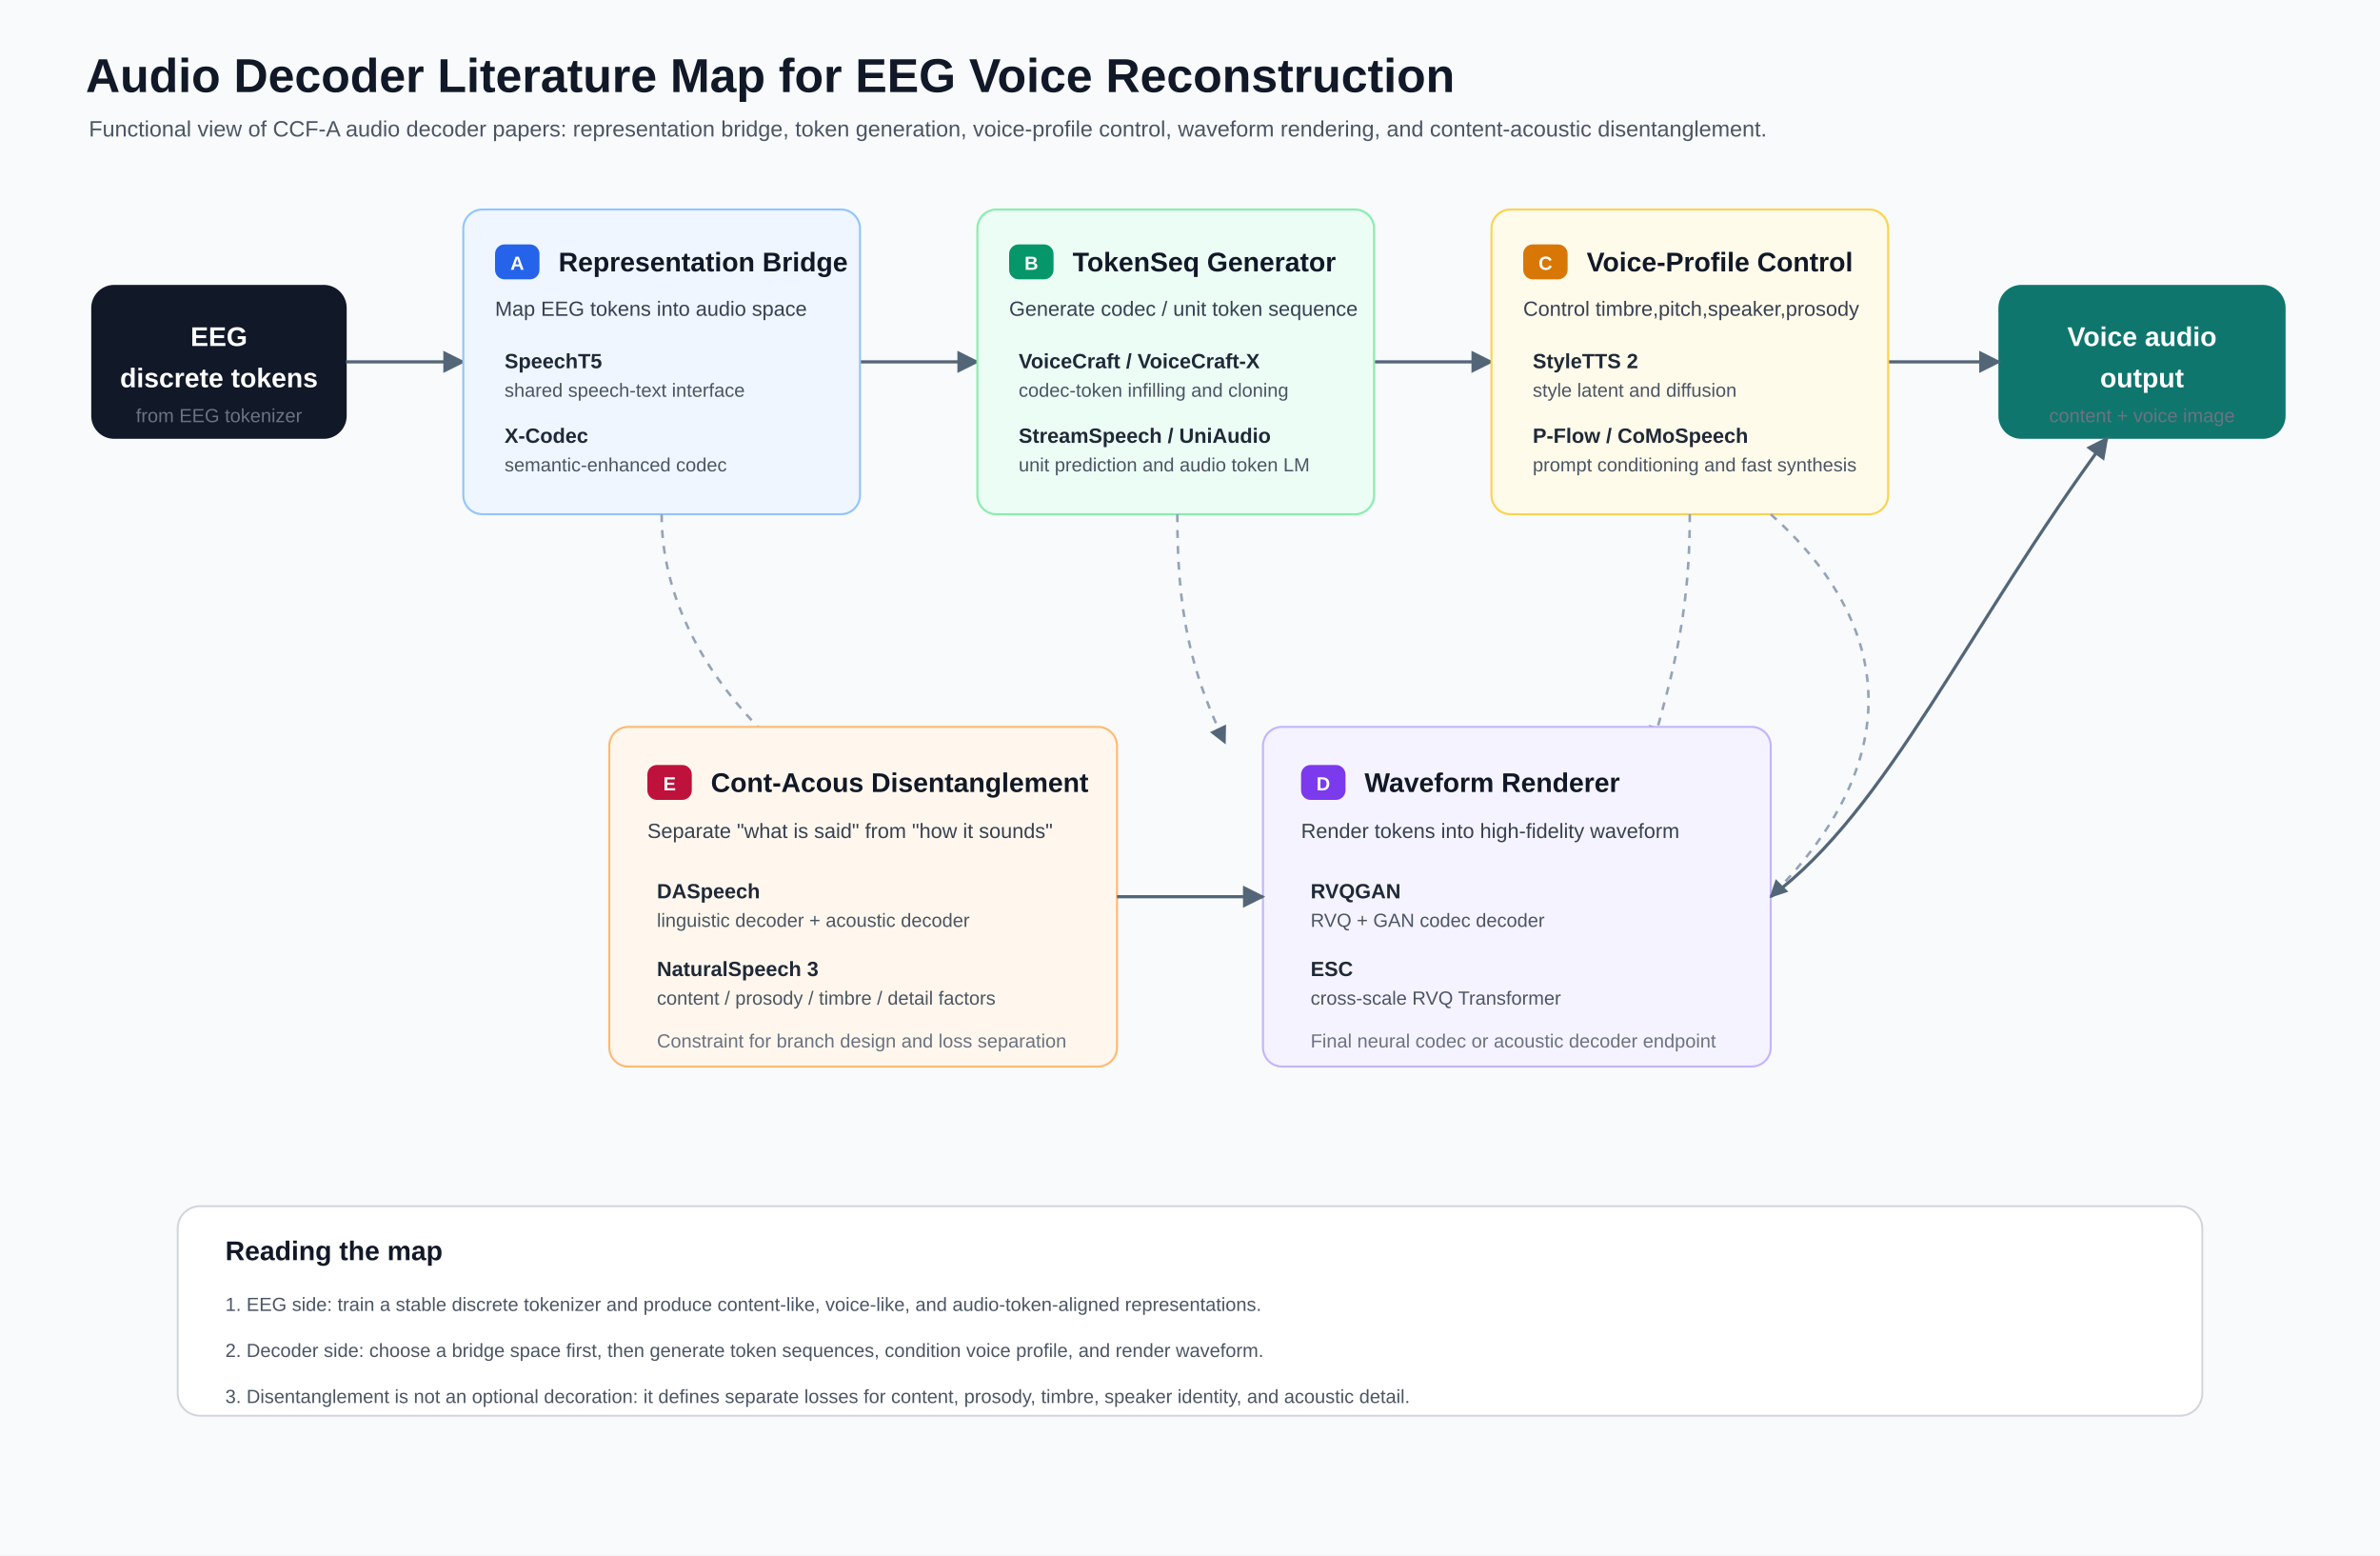
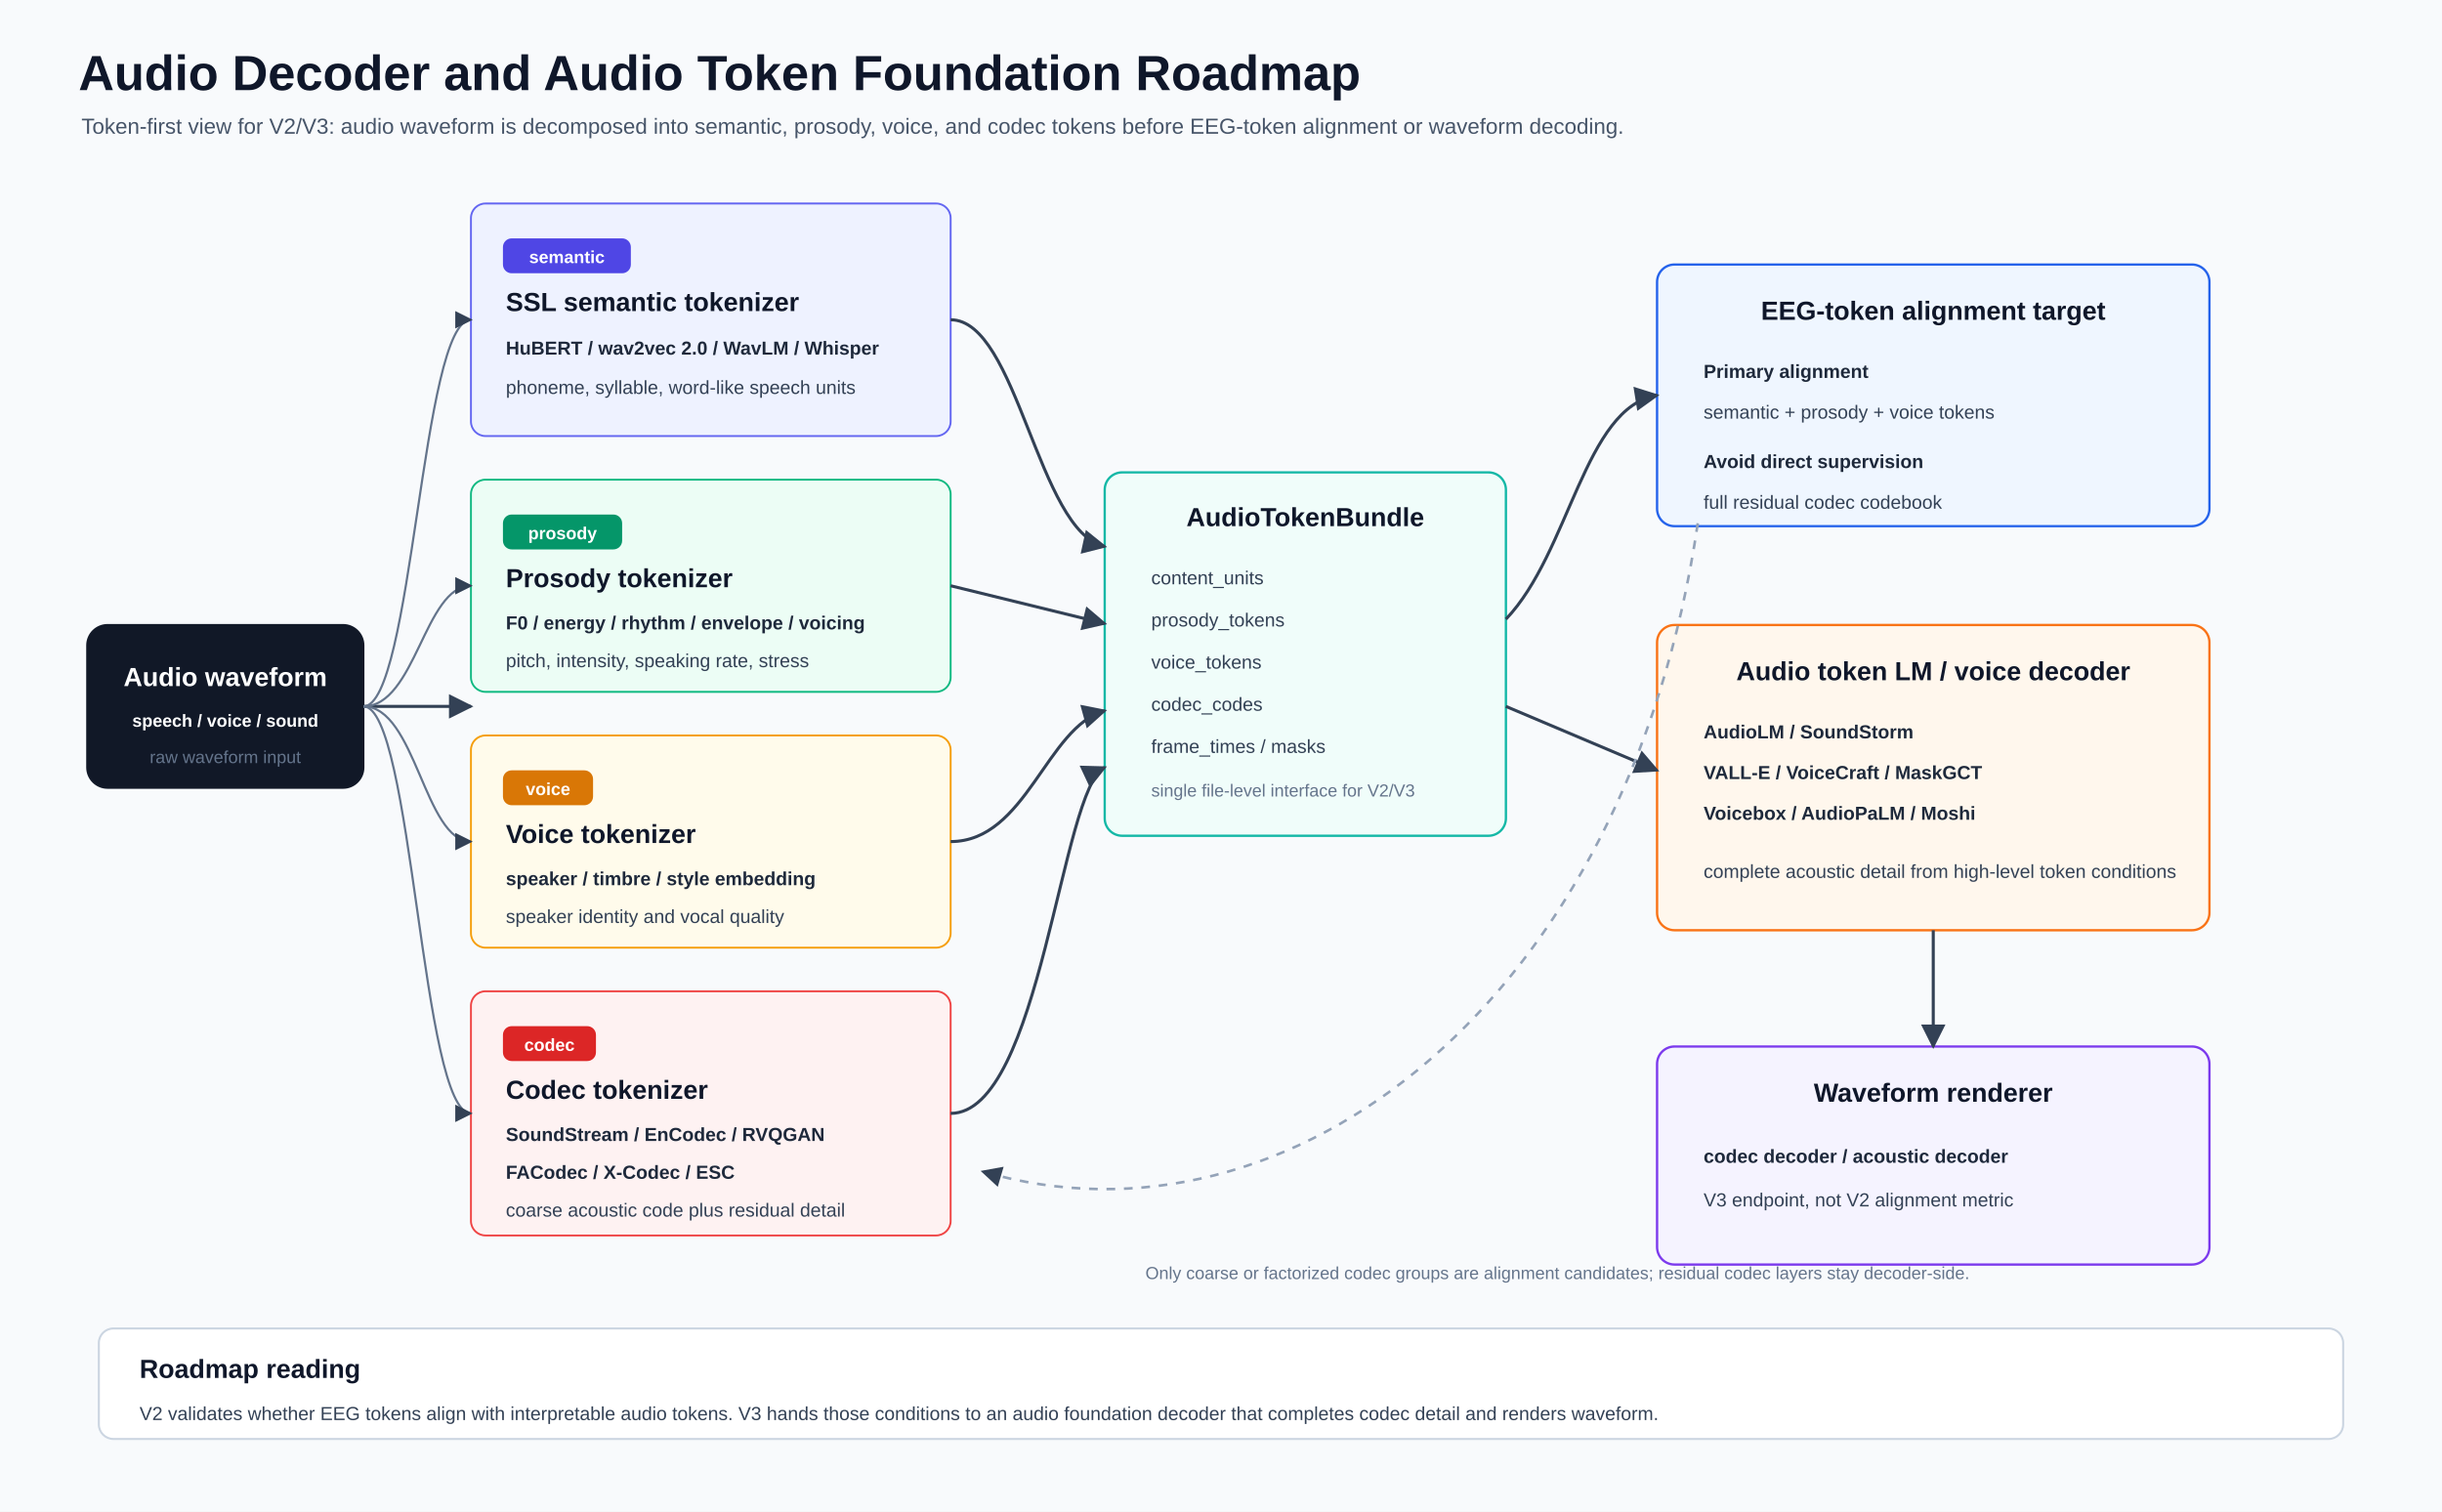
- <svg xmlns="http://www.w3.org/2000/svg" width="1500" height="980" viewBox="0 0 1500 980">
+ <svg xmlns="http://www.w3.org/2000/svg" width="1680" height="1040" viewBox="0 0 1680 1040">
  <defs>
-     <marker id="arrow" viewBox="0 0 10 10" refX="9" refY="5" markerWidth="7" markerHeight="7" orient="auto-start-reverse">
-       <path d="M 0 0 L 10 5 L 0 10 z" fill="#536678" />
+     <marker id="arrow" viewBox="0 0 10 10" refX="9" refY="5" markerWidth="8" markerHeight="8" orient="auto-start-reverse">
+       <path d="M 0 0 L 10 5 L 0 10 z" fill="#334155" />
    </marker>
    <style>
      .bg { fill: #f8fafc; }
-       .title { font: 700 30px -apple-system, BlinkMacSystemFont, "Segoe UI", Arial, sans-serif; fill: #111827; }
-       .subtitle { font: 14px -apple-system, BlinkMacSystemFont, "Segoe UI", Arial, sans-serif; fill: #4b5563; }
-       .stageTitle { font: 700 17px -apple-system, BlinkMacSystemFont, "Segoe UI", Arial, sans-serif; fill: #111827; }
-       .stageSub { font: 13px -apple-system, BlinkMacSystemFont, "Segoe UI", Arial, sans-serif; fill: #374151; }
-       .paper { font: 700 13px -apple-system, BlinkMacSystemFont, "Segoe UI", Arial, sans-serif; fill: #1f2937; }
-       .detail { font: 12px -apple-system, BlinkMacSystemFont, "Segoe UI", Arial, sans-serif; fill: #4b5563; }
-       .note { font: 12px -apple-system, BlinkMacSystemFont, "Segoe UI", Arial, sans-serif; fill: #6b7280; }
-       .box { fill: #ffffff; stroke: #cbd5e1; stroke-width: 1.4; rx: 12; }
-       .input { fill: #111827; stroke: #111827; rx: 14; }
-       .output { fill: #0f766e; stroke: #0f766e; rx: 14; }
-       .inputText { font: 700 17px -apple-system, BlinkMacSystemFont, "Segoe UI", Arial, sans-serif; fill: #ffffff; }
-       .label { font: 700 12px -apple-system, BlinkMacSystemFont, "Segoe UI", Arial, sans-serif; fill: #ffffff; letter-spacing: .4px; }
-       .pillA { fill: #2563eb; }
-       .pillB { fill: #059669; }
-       .pillC { fill: #d97706; }
-       .pillD { fill: #7c3aed; }
-       .pillE { fill: #be123c; }
-       .line { stroke: #536678; stroke-width: 2; fill: none; marker-end: url(#arrow); }
-       .softLine { stroke: #94a3b8; stroke-width: 1.6; stroke-dasharray: 5 5; fill: none; marker-end: url(#arrow); }
-       .constraint { fill: #fff7ed; stroke: #fdba74; stroke-width: 1.3; rx: 12; }
-       .renderer { fill: #f5f3ff; stroke: #c4b5fd; stroke-width: 1.3; rx: 12; }
-       .bridge { fill: #eff6ff; stroke: #93c5fd; stroke-width: 1.3; rx: 12; }
-       .seq { fill: #ecfdf5; stroke: #86efac; stroke-width: 1.3; rx: 12; }
-       .voice { fill: #fffbeb; stroke: #fcd34d; stroke-width: 1.3; rx: 12; }
+       .title { font: 700 34px -apple-system, BlinkMacSystemFont, "Segoe UI", Arial, sans-serif; fill: #0f172a; }
+       .subtitle { font: 15px -apple-system, BlinkMacSystemFont, "Segoe UI", Arial, sans-serif; fill: #475569; }
+       .section { font: 700 18px -apple-system, BlinkMacSystemFont, "Segoe UI", Arial, sans-serif; fill: #0f172a; }
+       .body { font: 13px -apple-system, BlinkMacSystemFont, "Segoe UI", Arial, sans-serif; fill: #334155; }
+       .small { font: 12px -apple-system, BlinkMacSystemFont, "Segoe UI", Arial, sans-serif; fill: #64748b; }
+       .paper { font: 700 13px -apple-system, BlinkMacSystemFont, "Segoe UI", Arial, sans-serif; fill: #1e293b; }
+       .label { font: 700 12px -apple-system, BlinkMacSystemFont, "Segoe UI", Arial, sans-serif; fill: #ffffff; }
+       .box { fill: #ffffff; stroke: #cbd5e1; stroke-width: 1.4; rx: 10; }
+       .wave { fill: #111827; stroke: #111827; stroke-width: 1.4; rx: 14; }
+       .bundle { fill: #f0fdfa; stroke: #14b8a6; stroke-width: 1.6; rx: 12; }
+       .align { fill: #eff6ff; stroke: #2563eb; stroke-width: 1.6; rx: 12; }
+       .decoder { fill: #fff7ed; stroke: #f97316; stroke-width: 1.6; rx: 12; }
+       .render { fill: #f5f3ff; stroke: #7c3aed; stroke-width: 1.6; rx: 12; }
+       .semantic { fill: #eef2ff; stroke: #6366f1; stroke-width: 1.3; rx: 10; }
+       .prosody { fill: #ecfdf5; stroke: #10b981; stroke-width: 1.3; rx: 10; }
+       .voice { fill: #fffbeb; stroke: #f59e0b; stroke-width: 1.3; rx: 10; }
+       .codec { fill: #fef2f2; stroke: #ef4444; stroke-width: 1.3; rx: 10; }
+       .dash { stroke: #94a3b8; stroke-width: 1.8; stroke-dasharray: 6 6; fill: none; marker-end: url(#arrow); }
+       .line { stroke: #334155; stroke-width: 2.1; fill: none; marker-end: url(#arrow); }
+       .soft { stroke: #64748b; stroke-width: 1.5; fill: none; marker-end: url(#arrow); }
+       .pillSemantic { fill: #4f46e5; rx: 6; }
+       .pillProsody { fill: #059669; rx: 6; }
+       .pillVoice { fill: #d97706; rx: 6; }
+       .pillCodec { fill: #dc2626; rx: 6; }
    </style>
  </defs>
-   <rect width="1500" height="980" class="bg" />
-   <text x="54" y="58" class="title">Audio Decoder Literature Map for EEG Voice Reconstruction</text>
-   <text x="56" y="86" class="subtitle">Functional view of CCF-A audio decoder papers: representation bridge, token generation, voice-profile control, waveform rendering, and content-acoustic disentanglement.</text>
-   <rect x="58" y="180" width="160" height="96" class="input" />
-   <text x="138" y="218" text-anchor="middle" class="inputText">EEG</text>
-   <text x="138" y="244" text-anchor="middle" class="inputText">discrete tokens</text>
-   <text x="138" y="266" text-anchor="middle" class="note" fill="#d1d5db">from EEG tokenizer</text>
-   <rect x="1260" y="180" width="180" height="96" class="output" />
-   <text x="1350" y="218" text-anchor="middle" class="inputText">Voice audio</text>
-   <text x="1350" y="244" text-anchor="middle" class="inputText">output</text>
-   <text x="1350" y="266" text-anchor="middle" class="note" fill="#d1fae5">content + voice image</text>
-   <path d="M218 228 L292 228" class="line" />
-   <path d="M542 228 L616 228" class="line" />
-   <path d="M866 228 L940 228" class="line" />
-   <path d="M1190 228 L1260 228" class="line" />
-   <rect x="292" y="132" width="250" height="192" class="box bridge" />
-   <rect x="312" y="154" width="28" height="22" rx="6" class="pillA" />
-   <text x="326" y="170" text-anchor="middle" class="label">A</text>
-   <text x="352" y="171" class="stageTitle">Representation Bridge</text>
-   <text x="312" y="199" class="stageSub">Map EEG tokens into audio space</text>
-   <text x="318" y="232" class="paper">SpeechT5</text>
-   <text x="318" y="250" class="detail">shared speech-text interface</text>
-   <text x="318" y="279" class="paper">X-Codec</text>
-   <text x="318" y="297" class="detail">semantic-enhanced codec</text>
-   <rect x="616" y="132" width="250" height="192" class="box seq" />
-   <rect x="636" y="154" width="28" height="22" rx="6" class="pillB" />
-   <text x="650" y="170" text-anchor="middle" class="label">B</text>
-   <text x="676" y="171" class="stageTitle">TokenSeq Generator</text>
-   <text x="636" y="199" class="stageSub">Generate codec / unit token sequence</text>
-   <text x="642" y="232" class="paper">VoiceCraft / VoiceCraft-X</text>
-   <text x="642" y="250" class="detail">codec-token infilling and cloning</text>
-   <text x="642" y="279" class="paper">StreamSpeech / UniAudio</text>
-   <text x="642" y="297" class="detail">unit prediction and audio token LM</text>
-   <rect x="940" y="132" width="250" height="192" class="box voice" />
-   <rect x="960" y="154" width="28" height="22" rx="6" class="pillC" />
-   <text x="974" y="170" text-anchor="middle" class="label">C</text>
-   <text x="1000" y="171" class="stageTitle">Voice-Profile Control</text>
-   <text x="960" y="199" class="stageSub">Control timbre,pitch,speaker,prosody</text>
-   <text x="966" y="232" class="paper">StyleTTS 2</text>
-   <text x="966" y="250" class="detail">style latent and diffusion</text>
-   <text x="966" y="279" class="paper">P-Flow / CoMoSpeech</text>
-   <text x="966" y="297" class="detail">prompt conditioning and fast synthesis</text>
-   <path d="M1065 324 C1065 385, 1055 422, 1042 468" class="softLine" />
-   <path d="M742 324 C742 385, 750 422, 772 468" class="softLine" />
-   <path d="M417 324 C417 430, 526 520, 640 555" class="softLine" />
-   <rect x="384" y="458" width="320" height="214" class="constraint" />
-   <rect x="408" y="482" width="28" height="22" rx="6" class="pillE" />
-   <text x="422" y="498" text-anchor="middle" class="label">E</text>
-   <text x="448" y="499" class="stageTitle">Cont-Acous Disentanglement</text>
-   <text x="408" y="528" class="stageSub">Separate "what is said" from "how it sounds"</text>
-   <text x="414" y="566" class="paper">DASpeech</text>
-   <text x="414" y="584" class="detail">linguistic decoder + acoustic decoder</text>
-   <text x="414" y="615" class="paper">NaturalSpeech 3</text>
-   <text x="414" y="633" class="detail">content / prosody / timbre / detail factors</text>
-   <text x="414" y="660" class="note">Constraint for branch design and loss separation</text>
-   <rect x="796" y="458" width="320" height="214" class="renderer" />
-   <rect x="820" y="482" width="28" height="22" rx="6" class="pillD" />
-   <text x="834" y="498" text-anchor="middle" class="label">D</text>
-   <text x="860" y="499" class="stageTitle">Waveform Renderer</text>
-   <text x="820" y="528" class="stageSub">Render tokens into high-fidelity waveform</text>
-   <text x="826" y="566" class="paper">RVQGAN</text>
-   <text x="826" y="584" class="detail">RVQ + GAN codec decoder</text>
-   <text x="826" y="615" class="paper">ESC</text>
-   <text x="826" y="633" class="detail">cross-scale RVQ Transformer</text>
-   <text x="826" y="660" class="note">Final neural codec or acoustic decoder endpoint</text>
-   <path d="M1116 324 C1190 390, 1206 475, 1116 565" class="softLine" />
-   <path d="M704 565 L796 565" class="line" />
-   <path d="M1116 565 C1190 510, 1240 395, 1328 276" class="line" />
-   <rect x="112" y="760" width="1276" height="132" fill="#ffffff" stroke="#d1d5db" stroke-width="1.2" rx="14" />
-   <text x="142" y="794" class="stageTitle">Reading the map</text>
-   <text x="142" y="826" class="detail">1. EEG side: train a stable discrete tokenizer and produce content-like, voice-like, and audio-token-aligned representations.</text>
-   <text x="142" y="855" class="detail">2. Decoder side: choose a bridge space first, then generate token sequences, condition voice profile, and render waveform.</text>
-   <text x="142" y="884" class="detail">3. Disentanglement is not an optional decoration: it defines separate losses for content, prosody, timbre, speaker identity, and acoustic detail.</text>
+   <rect width="1680" height="1040" class="bg" />
+   <text x="54" y="62" class="title">Audio Decoder and Audio Token Foundation Roadmap</text>
+   <text x="56" y="92" class="subtitle">Token-first view for V2/V3: audio waveform is decomposed into semantic, prosody, voice, and codec tokens before EEG-token alignment or waveform decoding.</text>
+   <rect x="60" y="430" width="190" height="112" class="wave" />
+   <text x="155" y="472" text-anchor="middle" class="label" style="font-size:18px">Audio waveform</text>
+   <text x="155" y="500" text-anchor="middle" class="label">speech / voice / sound</text>
+   <text x="155" y="525" text-anchor="middle" class="small" fill="#d1d5db">raw waveform input</text>
+   <path d="M250 486 L324 486" class="line" />
+   <rect x="324" y="140" width="330" height="160" class="semantic" />
+   <rect x="346" y="164" width="88" height="24" class="pillSemantic" />
+   <text x="390" y="181" text-anchor="middle" class="label">semantic</text>
+   <text x="348" y="214" class="section">SSL semantic tokenizer</text>
+   <text x="348" y="244" class="paper">HuBERT / wav2vec 2.0 / WavLM / Whisper</text>
+   <text x="348" y="271" class="body">phoneme, syllable, word-like speech units</text>
+   <rect x="324" y="330" width="330" height="146" class="prosody" />
+   <rect x="346" y="354" width="82" height="24" class="pillProsody" />
+   <text x="387" y="371" text-anchor="middle" class="label">prosody</text>
+   <text x="348" y="404" class="section">Prosody tokenizer</text>
+   <text x="348" y="433" class="paper">F0 / energy / rhythm / envelope / voicing</text>
+   <text x="348" y="459" class="body">pitch, intensity, speaking rate, stress</text>
+   <rect x="324" y="506" width="330" height="146" class="voice" />
+   <rect x="346" y="530" width="62" height="24" class="pillVoice" />
+   <text x="377" y="547" text-anchor="middle" class="label">voice</text>
+   <text x="348" y="580" class="section">Voice tokenizer</text>
+   <text x="348" y="609" class="paper">speaker / timbre / style embedding</text>
+   <text x="348" y="635" class="body">speaker identity and vocal quality</text>
+   <rect x="324" y="682" width="330" height="168" class="codec" />
+   <rect x="346" y="706" width="64" height="24" class="pillCodec" />
+   <text x="378" y="723" text-anchor="middle" class="label">codec</text>
+   <text x="348" y="756" class="section">Codec tokenizer</text>
+   <text x="348" y="785" class="paper">SoundStream / EnCodec / RVQGAN</text>
+   <text x="348" y="811" class="paper">FACodec / X-Codec / ESC</text>
+   <text x="348" y="837" class="body">coarse acoustic code plus residual detail</text>
+   <path d="M250 486 C284 486, 290 220, 324 220" class="soft" />
+   <path d="M250 486 C286 486, 292 403, 324 403" class="soft" />
+   <path d="M250 486 C286 486, 292 579, 324 579" class="soft" />
+   <path d="M250 486 C284 486, 290 766, 324 766" class="soft" />
+   <rect x="760" y="325" width="276" height="250" class="bundle" />
+   <text x="898" y="362" text-anchor="middle" class="section">AudioTokenBundle</text>
+   <text x="792" y="402" class="body">content_units</text>
+   <text x="792" y="431" class="body">prosody_tokens</text>
+   <text x="792" y="460" class="body">voice_tokens</text>
+   <text x="792" y="489" class="body">codec_codes</text>
+   <text x="792" y="518" class="body">frame_times / masks</text>
+   <text x="792" y="548" class="small">single file-level interface for V2/V3</text>
+   <path d="M654 220 C700 220, 714 366, 760 376" class="line" />
+   <path d="M654 403 L760 429" class="line" />
+   <path d="M654 579 C706 579, 720 500, 760 489" class="line" />
+   <path d="M654 766 C716 766, 730 542, 760 528" class="line" />
+   <rect x="1140" y="182" width="380" height="180" class="align" />
+   <text x="1330" y="220" text-anchor="middle" class="section">EEG-token alignment target</text>
+   <text x="1172" y="260" class="paper">Primary alignment</text>
+   <text x="1172" y="288" class="body">semantic + prosody + voice tokens</text>
+   <text x="1172" y="322" class="paper">Avoid direct supervision</text>
+   <text x="1172" y="350" class="body">full residual codec codebook</text>
+   <rect x="1140" y="430" width="380" height="210" class="decoder" />
+   <text x="1330" y="468" text-anchor="middle" class="section">Audio token LM / voice decoder</text>
+   <text x="1172" y="508" class="paper">AudioLM / SoundStorm</text>
+   <text x="1172" y="536" class="paper">VALL-E / VoiceCraft / MaskGCT</text>
+   <text x="1172" y="564" class="paper">Voicebox / AudioPaLM / Moshi</text>
+   <text x="1172" y="604" class="body">complete acoustic detail from high-level token conditions</text>
+   <rect x="1140" y="720" width="380" height="150" class="render" />
+   <text x="1330" y="758" text-anchor="middle" class="section">Waveform renderer</text>
+   <text x="1172" y="800" class="paper">codec decoder / acoustic decoder</text>
+   <text x="1172" y="830" class="body">V3 endpoint, not V2 alignment metric</text>
+   <path d="M1036 426 C1080 380, 1090 280, 1140 272" class="line" />
+   <path d="M1036 486 L1140 530" class="line" />
+   <path d="M1330 640 L1330 720" class="line" />
+   <path d="M1168 360 C1120 688, 888 868, 676 806" class="dash" />
+   <text x="788" y="880" class="small">Only coarse or factorized codec groups are alignment candidates; residual codec layers stay decoder-side.</text>
+   <rect x="68" y="914" width="1544" height="76" class="box" />
+   <text x="96" y="948" class="section">Roadmap reading</text>
+   <text x="96" y="977" class="body">V2 validates whether EEG tokens align with interpretable audio tokens. V3 hands those conditions to an audio foundation decoder that completes codec detail and renders waveform.</text>
</svg>
